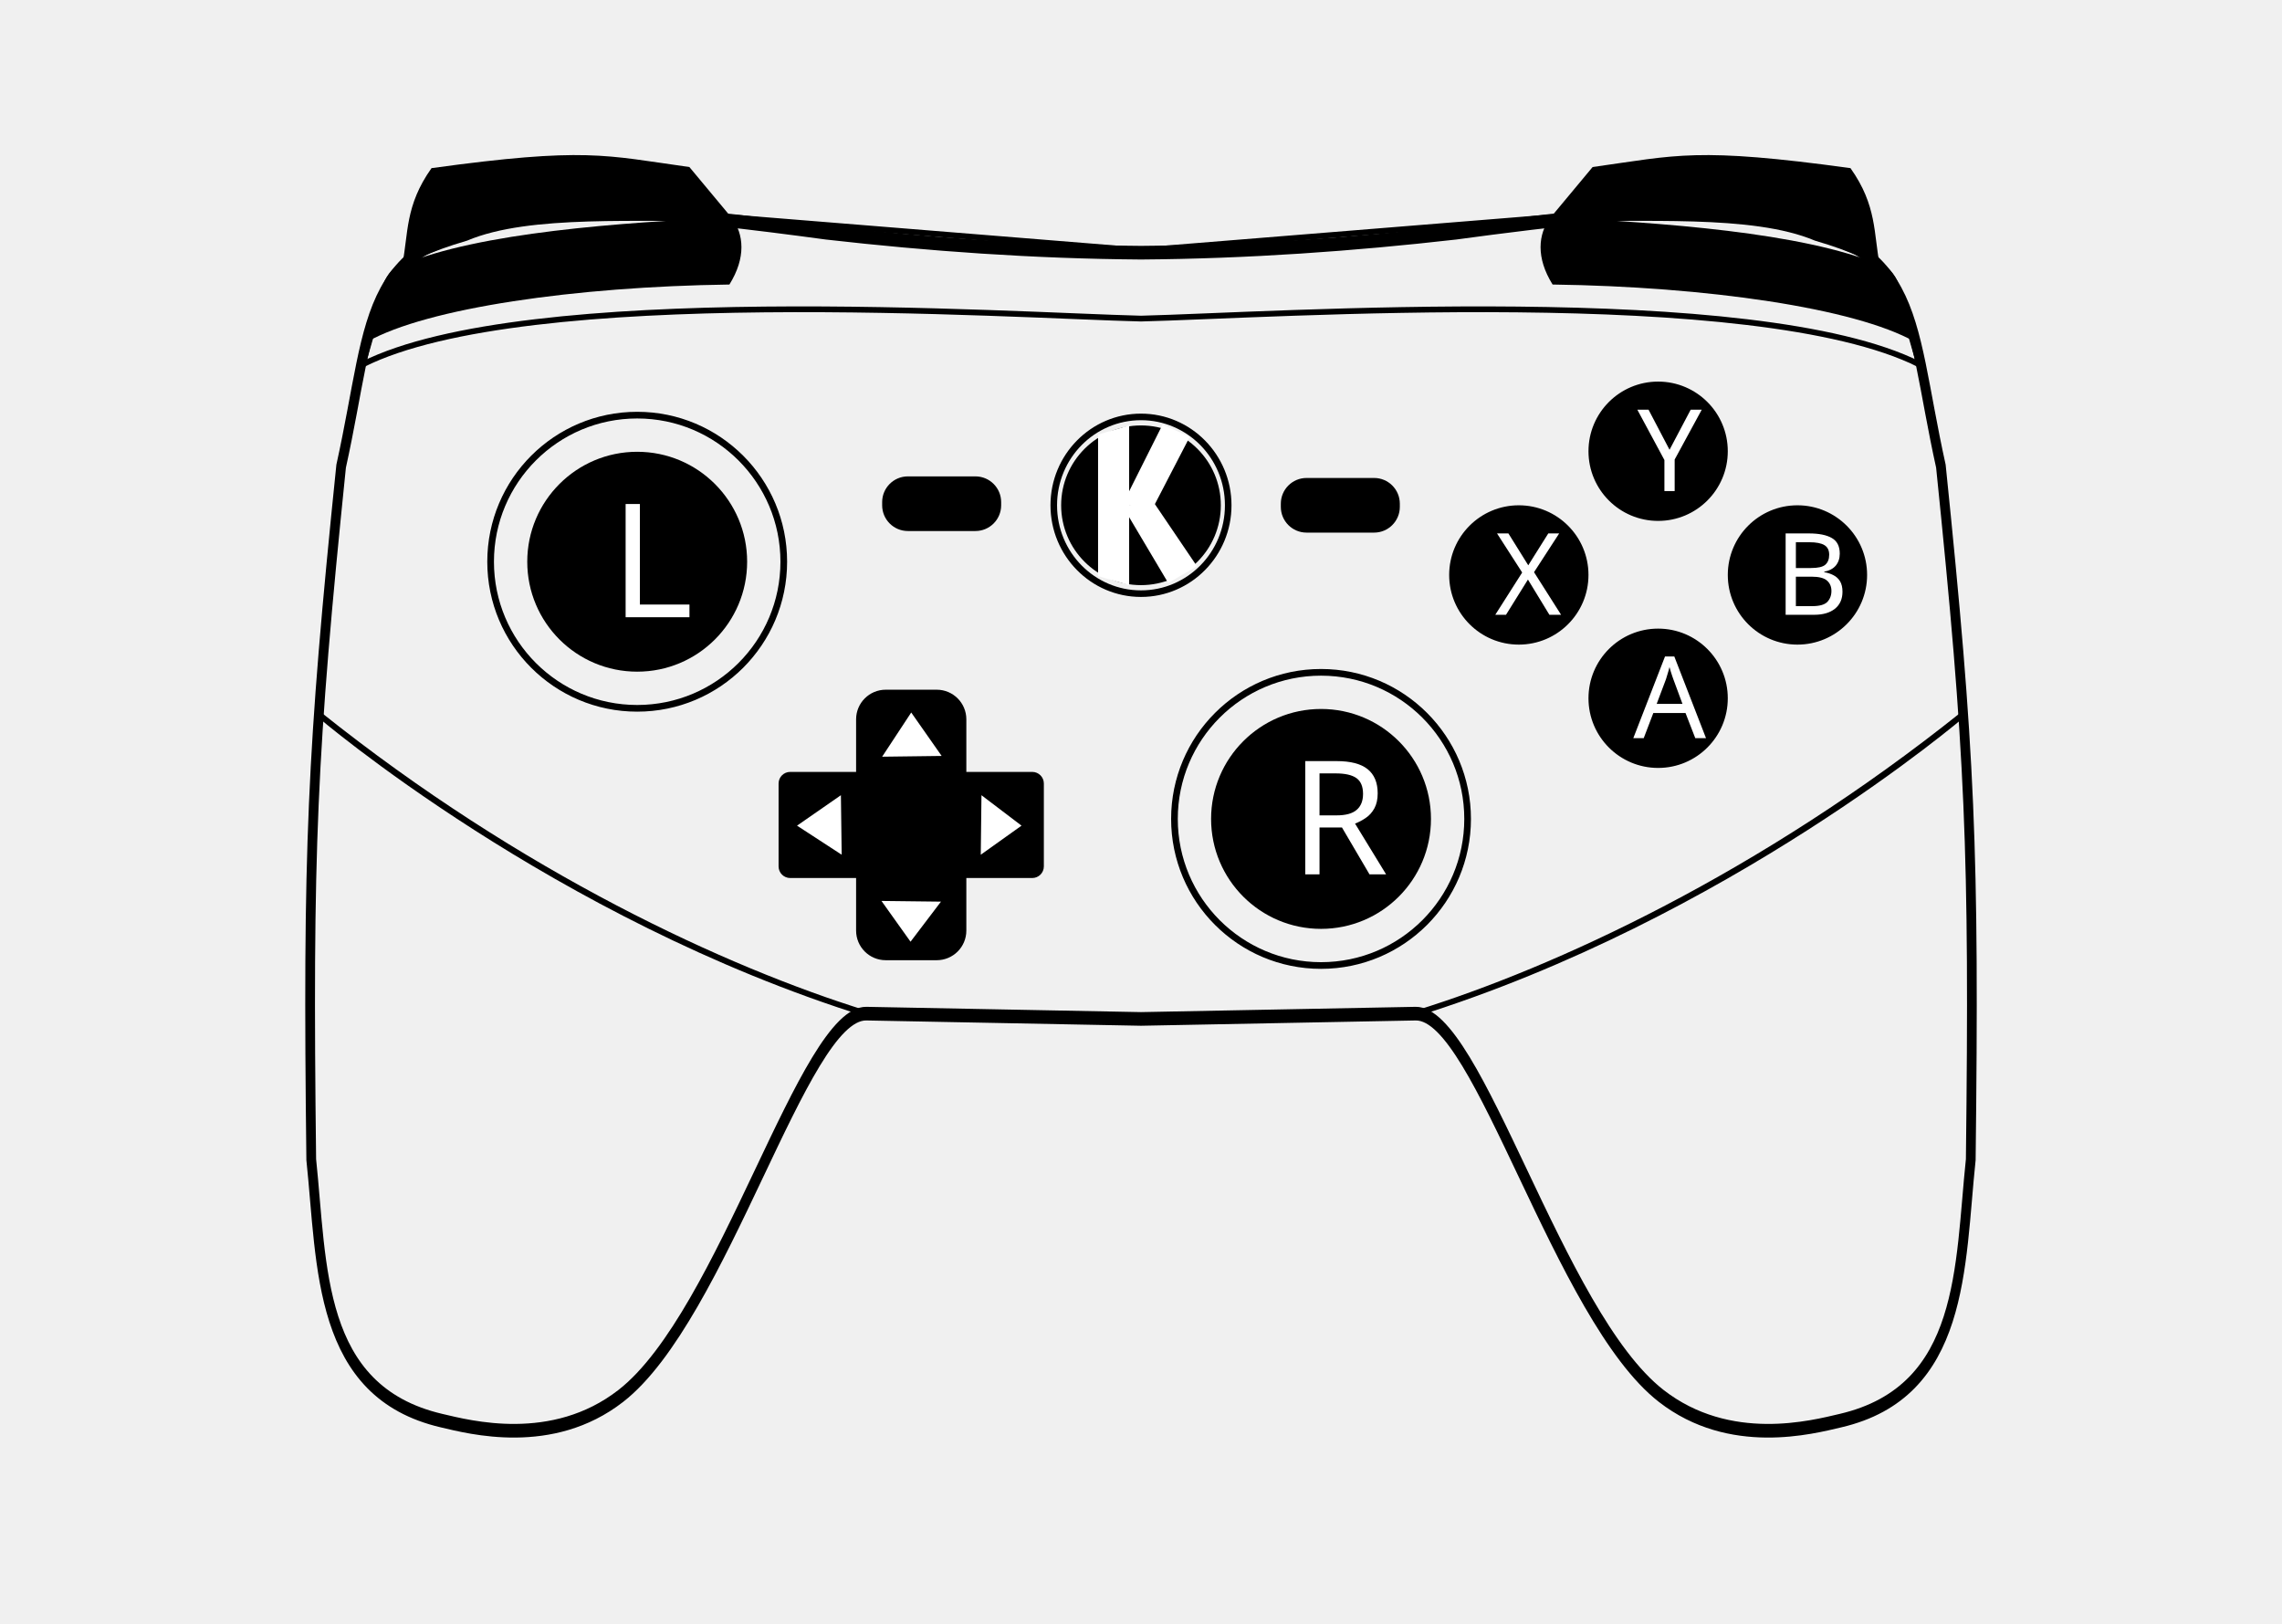
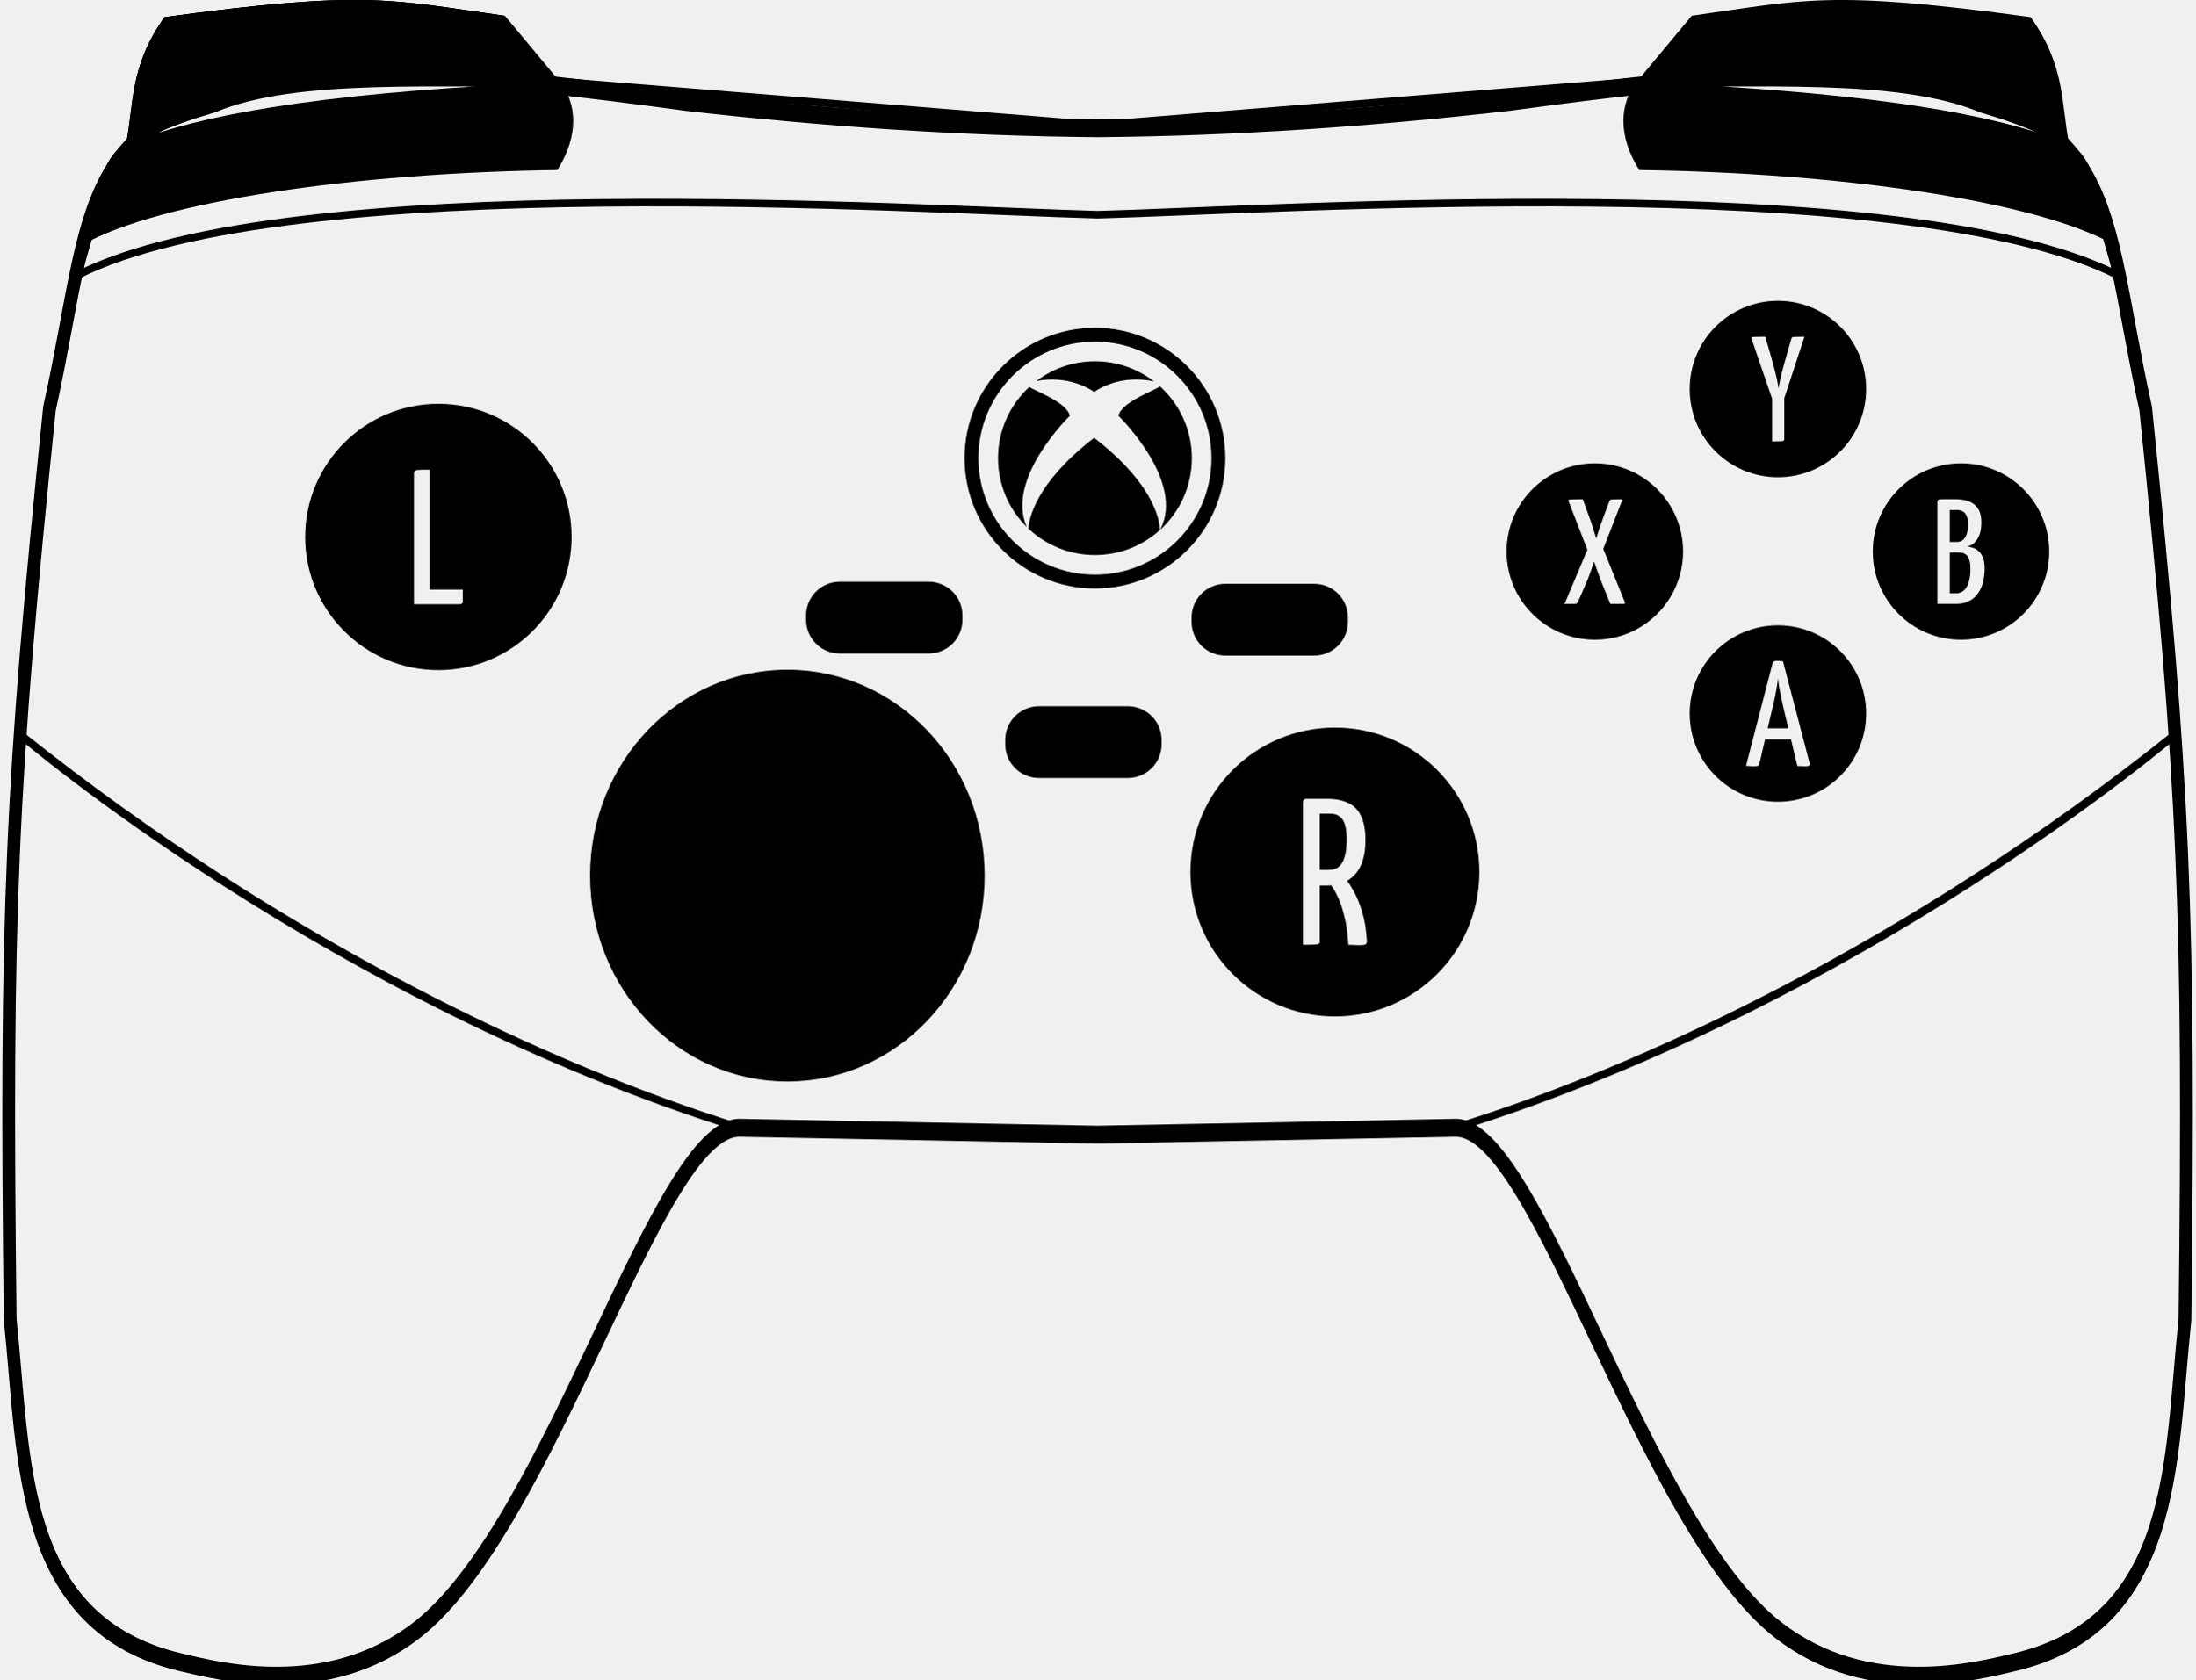
- <svg xmlns="http://www.w3.org/2000/svg" width="198.098mm" height="140.893mm" viewBox="0 0 198.098 140.893" version="1.1" id="svg5" xml:space="preserve">
+ <svg xmlns="http://www.w3.org/2000/svg" width="145" height="111" viewBox="0 0 145 111" version="1.1" id="svg5" xml:space="preserve">
  <defs id="defs2" />
-   <g id="g1781" />
  <g id="g1778">
-     <path id="rect908" transform="matrix(0.765306,0,0,1.07231,62.1631,-73.7363)" d="m -13.742,85.83 c -2.662,-0.023 -5.059,0.051 -7.006,0.262 -19.84,2.152 -17.879,7.812 -21.783,20.41 -3.333,23.202 -3.807,31.081 -3.391,56.127 1.277,8.643 0.64,18.775 14.77,21.131 3.172,0.529 12.56,2.324 20.344,-1.998 11.687,-6.49 20.732,-31.043 27.863,-30.945 l 31.143,0.428 31.145,-0.428 c 7.131,-0.098 16.174,24.455 27.861,30.945 7.784,4.322 17.174,2.527 20.346,1.998 14.13,-2.356 13.49,-12.488 14.768,-21.131 0.417,-25.046 -0.056,-32.925 -3.389,-56.127 C 135.024,93.904 136.983,88.244 117.143,86.092 109.354,85.247 94.386,86.595 83.895,87.604 72.304,88.548 60.309,89.156 48.197,89.219 36.085,89.156 24.09,88.548 12.5,87.604 4.631,86.847 -5.755,85.9 -13.742,85.83 Z" style="opacity:1;fill:none;fill-rule:nonzero;stroke:#000000;stroke-width:1.104;stroke-dasharray:none;stroke-opacity:1;paint-order:stroke markers fill" class="UnoptimicedTransforms" />
-     <path style="fill:#000000;fill-opacity:1;stroke:none;stroke-width:0.665;stroke-dasharray:none;stroke-dashoffset:0;stroke-opacity:1;paint-order:stroke markers fill" d="m 137.966,18.866 3.754,-4.367 c 7.59,-1.027 9.299,-1.738 23.105,0.094 2.393,3.259 2.066,5.692 2.623,8.393 l -11.441,-4.669 z m -73.426,0 -3.754,-4.367 c -7.59,-1.027 -9.299,-1.738 -23.105,0.094 -2.393,3.259 -2.066,5.692 -2.623,8.393 l 11.441,-4.669 z" id="path1170" class="UnoptimicedTransforms" transform="matrix(0.9687821,0,0,1,0.9568316,0)" />
-     <path style="fill:#000000;fill-opacity:1;stroke:none;stroke-width:0.265;stroke-dasharray:none;stroke-dashoffset:0;stroke-opacity:1;paint-order:stroke markers fill" d="m 138.023,18.989 c -1.499,-2.333 -1.309,-4.371 -0.189,-5.831 9.871,0.447 22.572,1.299 29.482,4.12 1.251,1.276 2.316,3.374 3.11,6.664 -5.341,-2.914 -18.618,-4.77 -32.403,-4.953 z m -73.709,0 c 1.499,-2.333 1.309,-4.371 0.189,-5.831 -9.871,0.447 -22.572,1.299 -29.482,4.12 -1.251,1.276 -2.316,3.374 -3.11,6.664 5.341,-2.914 18.618,-4.77 32.403,-4.953 z" id="path1170-5" transform="matrix(0.969476,0,0,1,0.9688908,5.708532)" class="UnoptimicedTransforms" />
-     <path style="fill:none;stroke:#000000;stroke-width:0.5;stroke-dasharray:none;stroke-opacity:1;paint-order:stroke markers fill" d="M 64.383,7.092 C 56.147,7.338 46.333,6.543 40.621,8.877 33.733,10.847 33.636,12.333 33.145,13.848 l -1.791,6.012 c 14.679,-7.143 57.995,-4.255 69.688,-3.98 11.692,-0.275 55.01,-3.163 69.689,3.98 l -1.793,-6.012 c -0.491,-1.514 -0.587,-3.001 -7.475,-4.971 -5.712,-2.334 -15.526,-1.539 -23.762,-1.785 l -36.66,2.873 z" id="path1177" class="UnoptimicedTransforms" transform="matrix(0.9695771,0,0,1,1.081575,11.77444)" />
-     <path style="fill:none;stroke:#000000;stroke-width:0.5;stroke-dasharray:none;stroke-opacity:1;paint-order:stroke markers fill" d="M 97.52,13.06 C 109.986,9.285 128.211,1.069 146.095,-12.929 c 0,0 -20.879,17.536 -48.575,25.989 z m -48.711,0 C 36.343,9.285 18.118,1.069 0.234,-12.929 c 0,0 20.879,17.536 48.575,25.989 z" id="path1177-9" class="UnoptimicedTransforms" transform="matrix(0.9786248,0,0,1,27.4485,74.92607)" />
-     <circle style="fill:#000000;stroke:#000000;stroke-width:0.5;stroke-dasharray:none;stroke-dashoffset:0;stroke-opacity:1;paint-order:stroke markers fill;fill-opacity:1" id="path1377" cx="99.048" cy="43.86" r="6.681" />
-     <ellipse style="fill:none;fill-opacity:1;stroke:#000000;stroke-width:0.57;stroke-dasharray:none;stroke-dashoffset:0;stroke-opacity:1;paint-order:stroke markers fill" id="path1377-2" cx="99.048" cy="43.86" rx="7.572" ry="7.671" />
-     <g id="g1605" transform="matrix(0.8897,0,0,0.8897,12.06319,0.4218222)">
-       <circle style="fill:#000000;fill-opacity:1;stroke:#000000;stroke-width:0.49;stroke-dasharray:none;stroke-dashoffset:0;stroke-opacity:1;paint-order:stroke markers fill" id="path1377-3" cx="148.227" cy="43.551" r="6.551" />
-       <text xml:space="preserve" style="font-size:11.102px;font-family:'Yanone Kaffeesatz';-inkscape-font-specification:'Yanone Kaffeesatz';fill:#ffffff;fill-opacity:1;stroke:#000000;stroke-width:0.179;stroke-dasharray:none;stroke-dashoffset:0;stroke-opacity:1;paint-order:stroke markers fill" x="146.2" y="47.437" id="text1599">
-         <tspan id="tspan1597" style="font-size:11.102px;fill:#ffffff;fill-opacity:1;stroke-width:0.179" x="146.2" y="47.437">Y</tspan>
-       </text>
+     <g id="base" transform="translate(-0.251165,1.319e-4)">
+       <rect style="opacity:0.001;fill:#000000;stroke-width:3.133;stroke-linecap:round;stroke-opacity:0.598" id="rect1685" width="145.099" height="111.328" x="0.251" y="-0" />
+       <ellipse style="fill:#000000;stroke:#020202;stroke-width:0.472;stroke-miterlimit:1;stroke-dasharray:none;stroke-opacity:1;fill-opacity:1" id="d-pad_background" cx="52.262" cy="57.859" rx="12.796" ry="13.369" />
+       <path id="rect908" transform="matrix(0.765306,0,0,1.07231,35.66397,-87.19834)" d="m -13.217,85.83 c -2.662,-0.023 -5.057,0.051 -7.004,0.262 -19.84,2.152 -17.881,7.812 -21.785,20.41 -3.333,23.202 -3.805,31.081 -3.389,56.127 1.277,8.643 0.638,18.775 14.768,21.131 3.172,0.529 12.56,2.324 20.344,-1.998 11.687,-6.49 20.732,-31.043 27.863,-30.945 l 30.881,0.424 30.881,-0.424 c 7.131,-0.098 16.174,24.455 27.861,30.945 7.784,4.322 17.174,2.527 20.346,1.998 14.13,-2.356 13.49,-12.488 14.768,-21.131 0.417,-25.046 -0.056,-32.925 -3.389,-56.127 C 135.024,93.904 136.983,88.244 117.143,86.092 109.354,85.247 94.386,86.595 83.895,87.604 72.388,88.541 60.483,89.149 48.461,89.219 36.438,89.149 24.534,88.541 13.027,87.604 5.159,86.847 -5.23,85.9 -13.217,85.83 Z" style="opacity:1;fill:none;fill-rule:nonzero;stroke:#000000;stroke-width:1.104;stroke-dasharray:none;stroke-opacity:1;paint-order:stroke markers fill" class="UnoptimicedTransforms" />
+       <path style="fill:none;stroke:#000000;stroke-width:0.5;stroke-dasharray:none;stroke-opacity:1;paint-order:stroke markers fill" d="M 64.797,7.092 C 56.561,7.338 46.747,6.543 41.035,8.877 34.147,10.847 34.052,12.333 33.561,13.848 l -1.793,6.012 c 14.594,-7.101 57.492,-4.289 69.48,-3.986 11.988,-0.303 54.889,-3.115 69.482,3.986 l -1.793,-6.012 c -0.491,-1.514 -0.587,-3.001 -7.475,-4.971 -5.712,-2.334 -15.526,-1.539 -23.762,-1.785 l -36.453,2.857 z" id="path1177" class="UnoptimicedTransforms" transform="matrix(0.9695771,0,0,1,-25.41755,-1.687608)" />
+       <path style="fill:none;stroke:#000000;stroke-width:0.5;stroke-dasharray:none;stroke-opacity:1;paint-order:stroke markers fill" d="M 97.52,13.06 C 109.986,9.285 128.211,1.069 146.095,-12.929 c 0,0 -20.879,17.536 -48.575,25.989 z m -48.3,0 C 36.754,9.285 18.529,1.069 0.646,-12.929 c 0,0 20.879,17.536 48.575,25.989 z" id="path1177-9" class="UnoptimicedTransforms" transform="matrix(0.9786248,0,0,1,0.9493717,61.46403)" />
    </g>
-     <g id="g1605-6" transform="matrix(0.8897,0,0,0.8897,-0.03048428,11.15951)">
-       <circle style="fill:#000000;fill-opacity:1;stroke:#000000;stroke-width:0.49;stroke-dasharray:none;stroke-dashoffset:0;stroke-opacity:1;paint-order:stroke markers fill" id="path1377-3-26" cx="148.227" cy="43.551" r="6.551" />
-       <text xml:space="preserve" style="font-size:11.102px;font-family:'Yanone Kaffeesatz';-inkscape-font-specification:'Yanone Kaffeesatz';fill:#ffffff;fill-opacity:1;stroke:#000000;stroke-width:0.179;stroke-dasharray:none;stroke-dashoffset:0;stroke-opacity:1;paint-order:stroke markers fill" x="145.881" y="47.437" id="text1599-1">
-         <tspan id="tspan1597-8" style="font-size:11.102px;fill:#ffffff;fill-opacity:1;stroke-width:0.179" x="145.881" y="47.437">X</tspan>
-       </text>
+   </g>
+   <g id="right-trigger">
+     <path style="fill:#000000;fill-opacity:1;stroke:none;stroke-width:0.665;stroke-dasharray:none;stroke-dashoffset:0;stroke-opacity:1;paint-order:stroke markers fill" d="m 137.966,18.866 3.754,-4.367 c 7.59,-1.027 9.299,-1.738 23.105,0.094 2.393,3.259 2.066,5.692 2.623,8.393 l -11.441,-4.669 z" id="path1170" class="UnoptimicedTransforms" transform="matrix(0.9687821,0,0,1,-25.5423,-13.46204)" />
+     <path transform="matrix(-0.9687821,0,0,1,170.5423,-13.46204)" class="UnoptimicedTransforms" id="path399" d="m 137.966,18.866 3.754,-4.367 c 7.59,-1.027 9.299,-1.738 23.105,0.094 2.393,3.259 2.066,5.692 2.623,8.393 l -11.441,-4.669 z" style="fill:#000000;fill-opacity:1;stroke:none;stroke-width:0.665;stroke-dasharray:none;stroke-dashoffset:0;stroke-opacity:1;paint-order:stroke markers fill" />
+     <path transform="matrix(-0.9687821,0,0,1,170.5423,-13.46204)" id="mirror-path-effect1236" d="m 137.966,18.866 3.754,-4.367 c 7.59,-1.027 9.299,-1.738 23.105,0.094 2.393,3.259 2.066,5.692 2.623,8.393 l -11.441,-4.669 z" style="fill:#000000;fill-opacity:1;stroke:none;stroke-width:0.665;stroke-dasharray:none;stroke-dashoffset:0;stroke-opacity:1;paint-order:stroke markers fill" />
+   </g>
+   <g id="right-shoulder">
+     <path style="fill:#000000;fill-opacity:1;stroke:none;stroke-width:0.265;stroke-dasharray:none;stroke-dashoffset:0;stroke-opacity:1;paint-order:stroke markers fill" d="m 138.023,18.989 c -1.499,-2.333 -1.309,-4.371 -0.189,-5.831 9.871,0.447 22.572,1.299 29.482,4.12 1.251,1.276 2.316,3.374 3.11,6.664 -5.341,-2.914 -18.618,-4.77 -32.403,-4.953 z" id="path1170-5" transform="matrix(0.969476,0,0,1,-25.5302,-7.75351)" />
+   </g>
+   <g id="g1543" transform="translate(-26.4991,-13.462)">
+     <path id="mid-right" style="stroke-width:0.4;paint-order:stroke markers fill" d="m 107.442,52.04 h 5.864 c 1.237,0 2.233,0.996 2.233,2.233 v 0.277 c 0,1.237 -0.996,2.233 -2.233,2.233 h -5.864 c -1.237,0 -2.233,-0.996 -2.233,-2.233 v -0.277 c 0,-1.237 0.996,-2.233 2.233,-2.233 z" />
+   </g>
+   <g id="share-button" transform="translate(-38.80871,-5.372827)">
+     <path id="path1" style="stroke-width:0.4;paint-order:stroke markers fill" d="m 113.306,52.04 h -5.864 c -1.237,0 -2.233,0.996 -2.233,2.233 v 0.277 c 0,1.237 0.996,2.233 2.233,2.233 h 5.864 c 1.237,0 2.233,-0.996 2.233,-2.233 v -0.277 c 0,-1.237 -0.996,-2.233 -2.233,-2.233 z" />
+   </g>
+   <g id="g1540" transform="translate(-26.4991,-13.462)">
+     <path id="mid-left" style="stroke-width:0.4;paint-order:stroke markers fill" d="m 81.977,51.902 h 5.864 c 1.237,0 2.233,0.996 2.233,2.233 v 0.277 c 0,1.237 -0.996,2.233 -2.233,2.233 h -5.864 c -1.237,0 -2.233,-0.996 -2.233,-2.233 v -0.277 c 0,-1.237 0.996,-2.233 2.233,-2.233 z" />
+   </g>
+   <g id="g3162-9" transform="matrix(1.0845,0,0,1.0845,33.1779,5.84246)">
+     <path id="r-pad" style="fill:#000000;fill-opacity:1;stroke:none;stroke-width:0.401;stroke-dasharray:none;stroke-dashoffset:0;stroke-opacity:1;paint-order:stroke markers fill" d="m 50.715,38.945 a 8.8,8.8 0 0 0 -8.8,8.8 8.8,8.8 0 0 0 8.8,8.8 8.8,8.8 0 0 0 8.8,-8.8 8.8,8.8 0 0 0 -8.8,-8.8 z m -1.734,4.342 h 0.609 0.648 c 0.533,0 0.974,0.089 1.321,0.267 0.347,0.169 0.601,0.44 0.762,0.812 0.169,0.364 0.254,0.843 0.254,1.435 0,0.525 -0.064,0.965 -0.191,1.321 -0.119,0.347 -0.288,0.626 -0.508,0.838 -0.126,0.126 -0.266,0.231 -0.417,0.318 0.112,0.148 0.238,0.346 0.379,0.596 0.186,0.322 0.36,0.737 0.521,1.245 0.161,0.508 0.263,1.118 0.305,1.829 0,0.093 -0.025,0.161 -0.076,0.203 -0.051,0.034 -0.199,0.051 -0.445,0.051 -0.076,0 -0.169,-0.004 -0.279,-0.013 -0.102,0 -0.212,-0.004 -0.33,-0.012 -0.042,-0.728 -0.131,-1.338 -0.267,-1.829 -0.127,-0.5 -0.267,-0.893 -0.419,-1.181 -0.135,-0.277 -0.254,-0.478 -0.359,-0.607 -0.078,0.006 -0.157,0.009 -0.238,0.009 h -0.457 v 3.404 c 0,0.068 -0.017,0.114 -0.051,0.14 -0.025,0.025 -0.11,0.043 -0.254,0.051 -0.144,0.009 -0.386,0.013 -0.724,0.013 v -8.687 l 0.026,-0.101 c 0.025,-0.068 0.089,-0.101 0.191,-0.101 z m 0.812,0.902 v 3.429 h 0.559 c 0.237,0 0.432,-0.059 0.584,-0.178 0.161,-0.127 0.284,-0.326 0.368,-0.597 0.085,-0.279 0.127,-0.644 0.127,-1.093 0,-0.322 -0.029,-0.601 -0.089,-0.838 -0.059,-0.237 -0.165,-0.415 -0.317,-0.533 -0.144,-0.127 -0.343,-0.191 -0.597,-0.191 z" />
+   </g>
+   <g id="up" transform="translate(-26.4991,-13.462)">
+     <path id="up1" style="fill:#000000;fill-opacity:1;stroke:none;stroke-width:0.264;stroke-dasharray:none;stroke-dashoffset:0;stroke-opacity:1;paint-order:stroke markers fill" d="m 74.316,59.328 c -0.452,0 -0.816,0.359 -0.816,0.805 -10e-7,6.552 0,0 -10e-7,6.552 10,0 0,0 10,0 v -6.552 c 0,-0.446 -0.364,-0.805 -0.816,-0.805 z m 4.121,1.701 2.761,3.888 -5.397,0.068 z" />
+   </g>
+   <g id="right">
+     <path id="right1" style="fill:#000000;fill-opacity:1;stroke:none;stroke-width:0.264;stroke-dasharray:none;stroke-dashoffset:0;stroke-opacity:1;paint-order:stroke markers fill" d="m 56.744,53 v 10 c 6.581,0 0,0 6.581,0 0.448,0 0.809,-0.364 0.809,-0.816 v -8.368 c 0,-0.452 -0.361,-0.816 -0.809,-0.816 -6.581,0 0,0 -6.581,0 z m 1.708,2.302 3.974,2.636 -3.905,2.761 z" />
+   </g>
+   <g id="down">
+     <path id="down1" style="fill:#000000;fill-opacity:1;stroke:none;stroke-width:0.268;stroke-dasharray:none;stroke-dashoffset:0;stroke-opacity:1;paint-order:stroke markers fill" d="m 47,62.531 c 2e-6,6.77 0,0 2e-6,6.77 0,0.461 0.364,0.833 0.816,0.833 h 8.367 c 0.452,0 0.816,-0.372 0.816,-0.833 0,-6.77 0,0 0,-6.77 z m 7.699,1.757 -2.636,4.088 -2.761,-4.018 z" />
+   </g>
+   <g id="left">
+     <path id="left1" style="fill:#000000;fill-opacity:1;stroke:none;stroke-width:0.263;stroke-dasharray:none;stroke-dashoffset:0;stroke-opacity:1;paint-order:stroke markers fill" d="m 40.669,53 c -0.444,0 -0.802,0.363 -0.803,0.815 l -0.012,8.368 c -6.46e-4,0.452 0.356,0.817 0.8,0.817 l 6.528,10e-6 c 0.002,-10 0.002,0 0.002,-10 z m 4.754,2.309 0.06,5.397 -3.932,-2.642 z" />
+   </g>
+   <g id="center">
+     <g style="fill:#000000" id="g3" transform="matrix(0.0299304,0,0,0.0299304,63.7142,21.66108)">
+       <g id="g6">
+         <g id="g5">
+           <path d="m 285.994,141.629 c 9.553,-6.861 59.149,-38.887 132.088,-23.397 -36.084,-27.772 -81.25,-44.327 -130.307,-44.327 -48.562,0 -93.324,16.212 -129.224,43.482 70.374,-13.176 118.097,17.534 127.443,24.242 z" id="path1-0" />
+           <path d="m 285.994,242.793 c -132.143,102.025 -144.09,182.223 -145.026,200.441 38.311,36.193 89.952,58.428 146.812,58.428 55.129,0 105.379,-20.869 143.305,-55.129 0.173,-7.539 -1.253,-92.681 -145.091,-203.74 z" id="path2" />
+           <path d="m 339.697,194.334 c 0,0 148.74,144.462 91.848,251.794 43.066,-39.125 70.111,-95.576 70.111,-158.348 0,-63.011 -27.264,-119.652 -70.619,-158.79 -1.463,5.607 -85.527,33.404 -91.34,65.344 z" id="path3-2" />
+           <path d="m 232.291,194.334 c -5.361,-29.492 -77.412,-55.447 -89.578,-63.66 -42.295,39.076 -68.807,94.988 -68.807,157.112 0,59.504 24.321,113.313 63.532,152.083 -48.135,-106.603 94.853,-245.535 94.853,-245.535 z" id="path4" />
+           <path d="m 287.787,575.568 c 158.686,0 287.782,-129.102 287.782,-287.788 C 575.568,129.095 446.467,0 287.787,0 129.095,0 0,129.102 0,287.787 0,446.473 129.095,575.568 287.787,575.568 Z m 0,-544.968 c 141.813,0 257.18,115.374 257.18,257.187 0,141.813 -115.373,257.18 -257.18,257.18 C 145.981,544.967 30.594,429.594 30.594,287.787 30.594,145.98 145.974,30.6 287.787,30.6 Z" id="path5" />
+         </g>
+       </g>
    </g>
-     <g id="g1605-1" transform="matrix(0.8897,0,0,0.8897,24.15686,11.15951)">
-       <circle style="fill:#000000;fill-opacity:1;stroke:#000000;stroke-width:0.49;stroke-dasharray:none;stroke-dashoffset:0;stroke-opacity:1;paint-order:stroke markers fill" id="path1377-3-2" cx="148.227" cy="43.551" r="6.551" />
-       <text xml:space="preserve" style="font-size:11.102px;font-family:'Yanone Kaffeesatz';-inkscape-font-specification:'Yanone Kaffeesatz';fill:#ffffff;fill-opacity:1;stroke:#000000;stroke-width:0.179;stroke-dasharray:none;stroke-dashoffset:0;stroke-opacity:1;paint-order:stroke markers fill" x="145.995" y="47.437" id="text1599-7">
-         <tspan id="tspan1597-0" style="font-size:11.102px;fill:#ffffff;fill-opacity:1;stroke-width:0.179" x="145.995" y="47.437">B</tspan>
-       </text>
-     </g>
-     <g id="g1605-1-9" transform="matrix(0.8897,0,0,0.8897,12.06319,21.86412)">
-       <circle style="fill:#000000;fill-opacity:1;stroke:#000000;stroke-width:0.49;stroke-dasharray:none;stroke-dashoffset:0;stroke-opacity:1;paint-order:stroke markers fill" id="path1377-3-2-3" cx="148.227" cy="43.551" r="6.551" />
-       <text xml:space="preserve" style="font-size:11.102px;font-family:'Yanone Kaffeesatz';-inkscape-font-specification:'Yanone Kaffeesatz';fill:#ffffff;fill-opacity:1;stroke:#000000;stroke-width:0.179;stroke-dasharray:none;stroke-dashoffset:0;stroke-opacity:1;paint-order:stroke markers fill" x="145.804" y="47.442" id="text1599-7-6">
-         <tspan id="tspan1597-0-0" style="font-size:11.102px;fill:#ffffff;fill-opacity:1;stroke-width:0.179" x="145.804" y="47.442">A</tspan>
-       </text>
-     </g>
-     <path id="rect2363" style="fill:#ffffff;stroke-width:0.454;paint-order:stroke markers fill" d="m 95.322,37.724 2.698,-0.795 v 13.861 l -2.698,-0.783 z" />
-     <path id="path2656" style="fill:#ffffff;stroke-width:0.258;paint-order:stroke markers fill" d="m 100.919,36.859 2.363,1.058 -3.08,5.943 h -2.793 z" />
-     <path id="path2656-0" style="fill:#ffffff;stroke-width:0.279;paint-order:stroke markers fill" d="m 101.41,50.602 2.498,-1.449 -3.679,-5.431 -2.822,0.138 z" />
-     <ellipse style="fill:none;fill-opacity:1;stroke:none;stroke-width:0.5;stroke-dasharray:none;stroke-dashoffset:0;stroke-opacity:1;paint-order:stroke markers fill" id="path2763" cx="40.415" cy="38.833" rx="2.051" ry="0.336" />
-     <g id="g3162" transform="matrix(1.084497,0,0,1.084497,0.3140733,-3.020337)">
-       <ellipse style="fill:none;fill-opacity:1;stroke:#000000;stroke-width:0.534;stroke-dasharray:none;stroke-dashoffset:0;stroke-opacity:1;paint-order:stroke markers fill" id="path2767" cx="50.715" cy="47.745" rx="11.733" ry="11.733" />
-       <ellipse style="fill:#000000;fill-opacity:1;stroke:none;stroke-width:0.4;stroke-dasharray:none;stroke-dashoffset:0;stroke-opacity:1;paint-order:stroke markers fill" id="path2767-3" cx="50.715" cy="47.745" rx="8.8" ry="8.8" />
-       <text xml:space="preserve" style="font-size:12.7px;font-family:'Yanone Kaffeesatz';-inkscape-font-specification:'Yanone Kaffeesatz';fill:#ffffff;fill-opacity:1;stroke:#000000;stroke-width:0.142;stroke-dasharray:none;stroke-dashoffset:0;stroke-opacity:1;paint-order:stroke markers fill" x="48.556" y="52.19" id="text1599-1-7">
-         <tspan id="tspan1597-8-5" style="font-size:12.7px;fill:#ffffff;fill-opacity:1;stroke-width:0.142" x="48.556" y="52.19">L</tspan>
-       </text>
-     </g>
-     <g id="g3162-9" transform="matrix(1.084497,0,0,1.084497,59.677,19.30445)">
-       <ellipse style="fill:none;fill-opacity:1;stroke:#000000;stroke-width:0.534;stroke-dasharray:none;stroke-dashoffset:0;stroke-opacity:1;paint-order:stroke markers fill" id="path2767-2" cx="50.715" cy="47.745" rx="11.733" ry="11.733" />
-       <ellipse style="fill:#000000;fill-opacity:1;stroke:none;stroke-width:0.4;stroke-dasharray:none;stroke-dashoffset:0;stroke-opacity:1;paint-order:stroke markers fill" id="path2767-3-2" cx="50.715" cy="47.745" rx="8.8" ry="8.8" />
-       <text xml:space="preserve" style="font-size:12.7px;font-family:'Yanone Kaffeesatz';-inkscape-font-specification:'Yanone Kaffeesatz';fill:#ffffff;fill-opacity:1;stroke:#000000;stroke-width:0.142;stroke-dasharray:none;stroke-dashoffset:0;stroke-opacity:1;paint-order:stroke markers fill" x="48.219" y="52.177" id="text1599-1-7-8">
-         <tspan id="tspan1597-8-5-9" style="font-size:12.7px;fill:#ffffff;fill-opacity:1;stroke-width:0.142" x="48.219" y="52.177">R</tspan>
-       </text>
-     </g>
-     <rect style="fill:#000000;fill-opacity:1;stroke:none;stroke-width:0.369;stroke-dasharray:none;stroke-dashoffset:0;stroke-opacity:1;paint-order:stroke markers fill" id="rect3311" width="9.525" height="4.373" x="50.767" y="20.456" ry="2.059" transform="matrix(1.084497,0,0,1.084497,56.13084,19.30445)" />
-     <rect style="fill:#000000;fill-opacity:1;stroke:none;stroke-width:0.369;stroke-dasharray:none;stroke-dashoffset:0;stroke-opacity:1;paint-order:stroke markers fill" id="rect3311-7" width="9.525" height="4.373" x="18.855" y="20.329" ry="2.059" transform="matrix(1.084497,0,0,1.084497,56.13084,19.30445)" />
-     <rect style="fill:#000000;fill-opacity:1;stroke:none;stroke-width:0.461;stroke-dasharray:none;stroke-dashoffset:0;stroke-opacity:1;paint-order:stroke markers fill" id="rect3468" width="9.57" height="23.48" x="74.317" y="59.868" ry="2.571" />
-     <rect style="fill:#000000;fill-opacity:1;stroke:none;stroke-width:0.447;stroke-dasharray:none;stroke-dashoffset:0;stroke-opacity:1;paint-order:stroke markers fill" id="rect3468-3" width="23.028" height="9.211" x="67.588" y="67.003" ry="1.008" />
-     <path style="fill:#ffffff;fill-opacity:1;stroke:none;stroke-width:0.4;stroke-dasharray:none;stroke-dashoffset:0;stroke-opacity:1;paint-order:stroke markers fill" d="m 76.579,65.683 5.165,-0.066 -2.642,-3.77 z" id="path3560" />
-     <path style="fill:#ffffff;fill-opacity:1;stroke:none;stroke-width:0.384;stroke-dasharray:none;stroke-dashoffset:0;stroke-opacity:1;paint-order:stroke markers fill" d="m 76.519,78.203 5.165,0.061 -2.642,3.478 z" id="path3560-6" />
-     <path style="fill:#ffffff;fill-opacity:1;stroke:none;stroke-width:0.384;stroke-dasharray:none;stroke-dashoffset:0;stroke-opacity:1;paint-order:stroke markers fill" d="m 85.139,74.191 0.061,-5.165 3.478,2.642 z" id="path3560-6-1" />
-     <path style="fill:#ffffff;fill-opacity:1;stroke:none;stroke-width:0.402;stroke-dasharray:none;stroke-dashoffset:0;stroke-opacity:1;paint-order:stroke markers fill" d="m 73.065,74.191 -0.067,-5.165 -3.808,2.642 z" id="path3560-6-1-2" />
+   </g>
+   <g id="g1605" transform="matrix(0.8897,0,0,0.8897,-14.4359,-13.0402)">
+     <path id="y-button" style="stroke:none;stroke-width:0.49;paint-order:stroke markers fill" d="m 148.227,37 a 6.551,6.551 0 0 0 -6.551,6.551 6.551,6.551 0 0 0 6.551,6.551 6.551,6.551 0 0 0 6.552,-6.551 6.551,6.551 0 0 0 -6.552,-6.551 z m -0.939,2.665 0.444,1.521 c 0.052,0.178 0.107,0.385 0.167,0.622 0.067,0.229 0.126,0.459 0.178,0.688 0.059,0.229 0.103,0.436 0.133,0.621 0.037,0.178 0.059,0.307 0.067,0.389 0.007,-0.081 0.029,-0.211 0.066,-0.389 0.037,-0.185 0.082,-0.392 0.134,-0.621 l 0.177,-0.688 c 0.067,-0.237 0.126,-0.444 0.178,-0.622 l 0.389,-1.354 c 0.015,-0.059 0.037,-0.1 0.067,-0.122 0.037,-0.022 0.122,-0.033 0.256,-0.033 0.133,-0.007 0.351,-0.011 0.655,-0.011 l -1.499,4.565 v 3.029 c 0,0.059 -0.015,0.1 -0.045,0.122 -0.022,0.022 -0.096,0.037 -0.222,0.045 -0.118,0.007 -0.329,0.011 -0.633,0.011 v -3.16 l -1.532,-4.468 c -0.015,-0.052 -0.011,-0.085 0.011,-0.1 0.03,-0.022 0.119,-0.033 0.267,-0.033 0.148,-0.007 0.396,-0.011 0.743,-0.011 z" />
+   </g>
+   <g id="g1605-6" transform="matrix(0.8897,0,0,0.8897,-26.5296,-2.30254)">
+     <path id="x-button" style="stroke:none;stroke-width:0.49;paint-order:stroke markers fill" d="m 148.227,36.999 a 6.551,6.551 0 0 0 -6.551,6.552 6.551,6.551 0 0 0 6.551,6.551 6.551,6.551 0 0 0 6.551,-6.551 6.551,6.551 0 0 0 -6.551,-6.552 z m -0.892,2.665 0.455,1.255 c 0.118,0.311 0.222,0.618 0.311,0.922 0.096,0.296 0.174,0.544 0.234,0.744 0.059,-0.2 0.137,-0.452 0.233,-0.755 0.104,-0.303 0.211,-0.607 0.322,-0.911 l 0.422,-1.11 c 0.022,-0.044 0.044,-0.078 0.066,-0.1 0.03,-0.022 0.111,-0.033 0.245,-0.033 0.133,-0.007 0.355,-0.012 0.666,-0.012 l -1.436,3.689 1.591,3.928 c 0.03,0.044 0.037,0.081 0.023,0.111 -0.015,0.03 -0.052,0.045 -0.112,0.045 h -0.977 l -0.61,-1.499 c -0.118,-0.311 -0.233,-0.618 -0.344,-0.921 -0.097,-0.292 -0.179,-0.525 -0.25,-0.718 -0.065,0.194 -0.146,0.427 -0.25,0.718 -0.104,0.303 -0.222,0.61 -0.355,0.921 l -0.611,1.388 c -0.044,0.074 -0.111,0.111 -0.2,0.111 h -0.777 l 1.695,-4.021 -1.395,-3.596 c -0.022,-0.052 -0.019,-0.089 0.011,-0.111 0.037,-0.022 0.133,-0.033 0.289,-0.033 0.155,-0.007 0.407,-0.012 0.755,-0.012 z" />
+   </g>
+   <g id="g1605-1" transform="matrix(0.8897,0,0,0.8897,-2.34223,-2.30254)">
+     <path id="b-button" style="stroke:none;stroke-width:0.49;paint-order:stroke markers fill" d="m 148.227,36.999 a 6.551,6.551 0 0 0 -6.551,6.552 6.551,6.551 0 0 0 6.551,6.551 6.551,6.551 0 0 0 6.551,-6.551 6.551,6.551 0 0 0 -6.551,-6.552 z m -1.454,2.665 h 1.1 c 0.222,0 0.444,0.026 0.666,0.078 0.222,0.044 0.422,0.13 0.6,0.256 0.178,0.118 0.322,0.289 0.433,0.511 0.111,0.222 0.167,0.514 0.167,0.877 0,0.407 -0.056,0.736 -0.167,0.988 -0.111,0.252 -0.248,0.444 -0.411,0.577 -0.163,0.126 -0.326,0.2 -0.488,0.222 0.126,0.007 0.263,0.037 0.411,0.089 0.155,0.044 0.3,0.126 0.433,0.244 0.141,0.111 0.251,0.27 0.333,0.477 0.089,0.207 0.133,0.477 0.133,0.81 0,0.37 -0.037,0.7 -0.111,0.989 -0.067,0.289 -0.166,0.536 -0.3,0.743 -0.126,0.207 -0.278,0.382 -0.455,0.522 -0.178,0.133 -0.37,0.233 -0.577,0.3 -0.207,0.059 -0.429,0.089 -0.666,0.089 h -1.399 v -7.561 c 0,-0.067 0.019,-0.119 0.056,-0.156 0.044,-0.037 0.126,-0.056 0.244,-0.056 z m 0.622,0.8 v 2.376 h 0.544 c 0.155,0 0.292,-0.044 0.411,-0.133 0.126,-0.089 0.222,-0.23 0.289,-0.422 0.074,-0.192 0.112,-0.436 0.112,-0.732 0,-0.303 -0.041,-0.533 -0.123,-0.688 -0.074,-0.155 -0.174,-0.259 -0.3,-0.311 -0.126,-0.059 -0.259,-0.089 -0.4,-0.089 z m 0,3.153 v 3.031 h 0.5 c 0.141,0 0.27,-0.033 0.389,-0.1 0.126,-0.067 0.237,-0.171 0.333,-0.311 0.096,-0.148 0.171,-0.333 0.222,-0.555 0.059,-0.222 0.088,-0.493 0.088,-0.811 0,-0.289 -0.025,-0.514 -0.077,-0.677 -0.044,-0.17 -0.115,-0.296 -0.211,-0.378 -0.089,-0.089 -0.196,-0.144 -0.322,-0.166 -0.126,-0.022 -0.263,-0.034 -0.411,-0.034 z" />
+   </g>
+   <g id="g1605-1-9" transform="matrix(0.8897,0,0,0.8897,-14.4359,8.40206)">
+     <path id="a-button" style="stroke:none;stroke-width:0.49;paint-order:stroke markers fill" d="m 148.227,37 a 6.551,6.551 0 0 0 -6.551,6.551 6.551,6.551 0 0 0 6.551,6.551 6.551,6.551 0 0 0 6.552,-6.551 6.551,6.551 0 0 0 -6.552,-6.551 z m -0.046,2.638 c 0.074,0 0.148,0.004 0.222,0.011 0.081,0.007 0.148,0.015 0.2,0.023 l 1.988,7.605 c 0.015,0.059 -0.004,0.108 -0.056,0.145 -0.044,0.03 -0.155,0.044 -0.333,0.044 -0.067,0 -0.145,-0.004 -0.233,-0.011 -0.081,0 -0.181,-0.004 -0.3,-0.011 l -0.472,-1.977 h -1.922 l -0.426,1.821 c -0.015,0.059 -0.044,0.104 -0.089,0.134 -0.044,0.03 -0.155,0.044 -0.333,0.044 -0.059,0 -0.141,-0.004 -0.245,-0.011 -0.104,-0.007 -0.211,-0.015 -0.322,-0.022 l 1.976,-7.638 c 0.022,-0.104 0.137,-0.156 0.344,-0.156 z m 0.055,1.288 c -0.015,0.178 -0.044,0.388 -0.089,0.633 -0.037,0.237 -0.081,0.485 -0.133,0.744 -0.052,0.259 -0.111,0.514 -0.178,0.766 l -0.369,1.576 h 1.534 l -0.376,-1.576 c -0.059,-0.252 -0.114,-0.507 -0.166,-0.766 -0.052,-0.259 -0.1,-0.507 -0.145,-0.744 -0.037,-0.244 -0.063,-0.455 -0.078,-0.633 z" />
+   </g>
+   <g id="g3162">
+     <path id="l-pad" style="fill:#000000;fill-opacity:1;stroke:none;stroke-width:0.4;stroke-dasharray:none;stroke-dashoffset:0;stroke-opacity:1;paint-order:stroke markers fill" d="m 28.957,26.681 a 8.8,8.8 0 0 0 -8.8,8.8 8.8,8.8 0 0 0 8.8,8.8 8.8,8.8 0 0 0 8.8,-8.8 8.8,8.8 0 0 0 -8.8,-8.8 z m -0.571,4.355 v 7.925 h 2.184 v 0.762 c 0,0.085 -0.021,0.139 -0.063,0.165 -0.034,0.025 -0.08,0.038 -0.14,0.038 h -3.023 v -8.598 c 0,-0.093 0.017,-0.161 0.051,-0.203 0.034,-0.042 0.123,-0.068 0.267,-0.076 0.144,-0.009 0.385,-0.013 0.724,-0.013 z" />
+   </g>
+   <g id="g448">
+     <path transform="matrix(-0.9687821,0,0,1,170.6417,-13.46204)" class="UnoptimicedTransforms" id="left-trigger" d="m 137.966,18.866 3.754,-4.367 c 7.59,-1.027 9.299,-1.738 23.105,0.094 2.393,3.259 2.066,5.692 2.623,8.393 l -11.441,-4.669 z" style="fill:#000000;fill-opacity:1;stroke:none;stroke-width:0.665;stroke-dasharray:none;stroke-dashoffset:0;stroke-opacity:1;paint-order:stroke markers fill" />
+   </g>
+   <g id="g445">
+     <path transform="matrix(-0.969476,0,0,1,170.6296,-7.75351)" id="left-shoulder" d="m 138.023,18.989 c -1.499,-2.333 -1.309,-4.371 -0.189,-5.831 9.871,0.447 22.572,1.299 29.482,4.12 1.251,1.276 2.316,3.374 3.11,6.664 -5.341,-2.914 -18.618,-4.77 -32.403,-4.953 z" style="fill:#000000;fill-opacity:1;stroke:none;stroke-width:0.265;stroke-dasharray:none;stroke-dashoffset:0;stroke-opacity:1;paint-order:stroke markers fill" />
  </g>
</svg>
